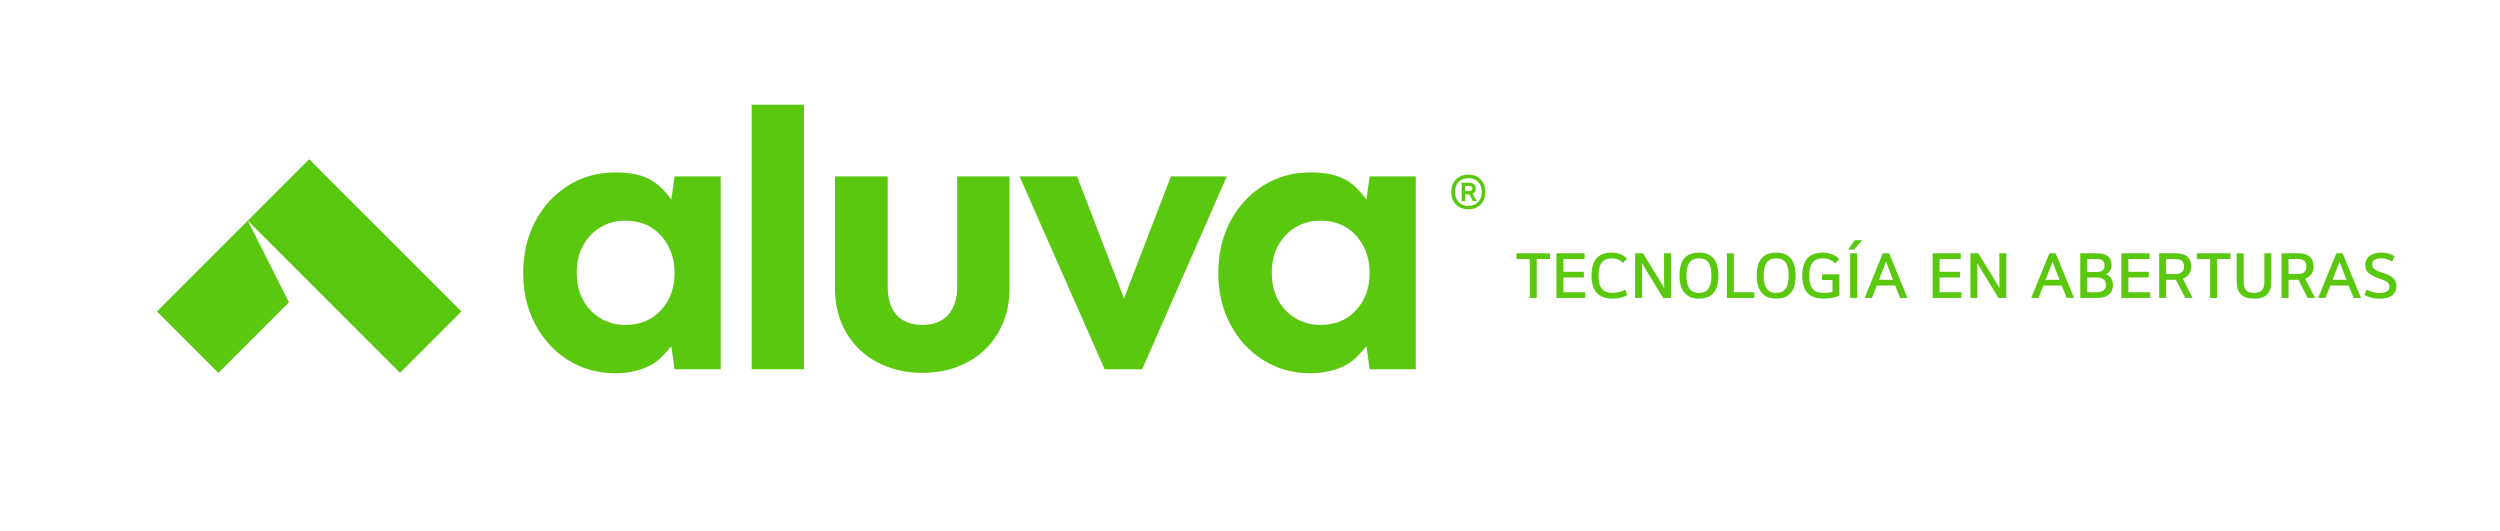
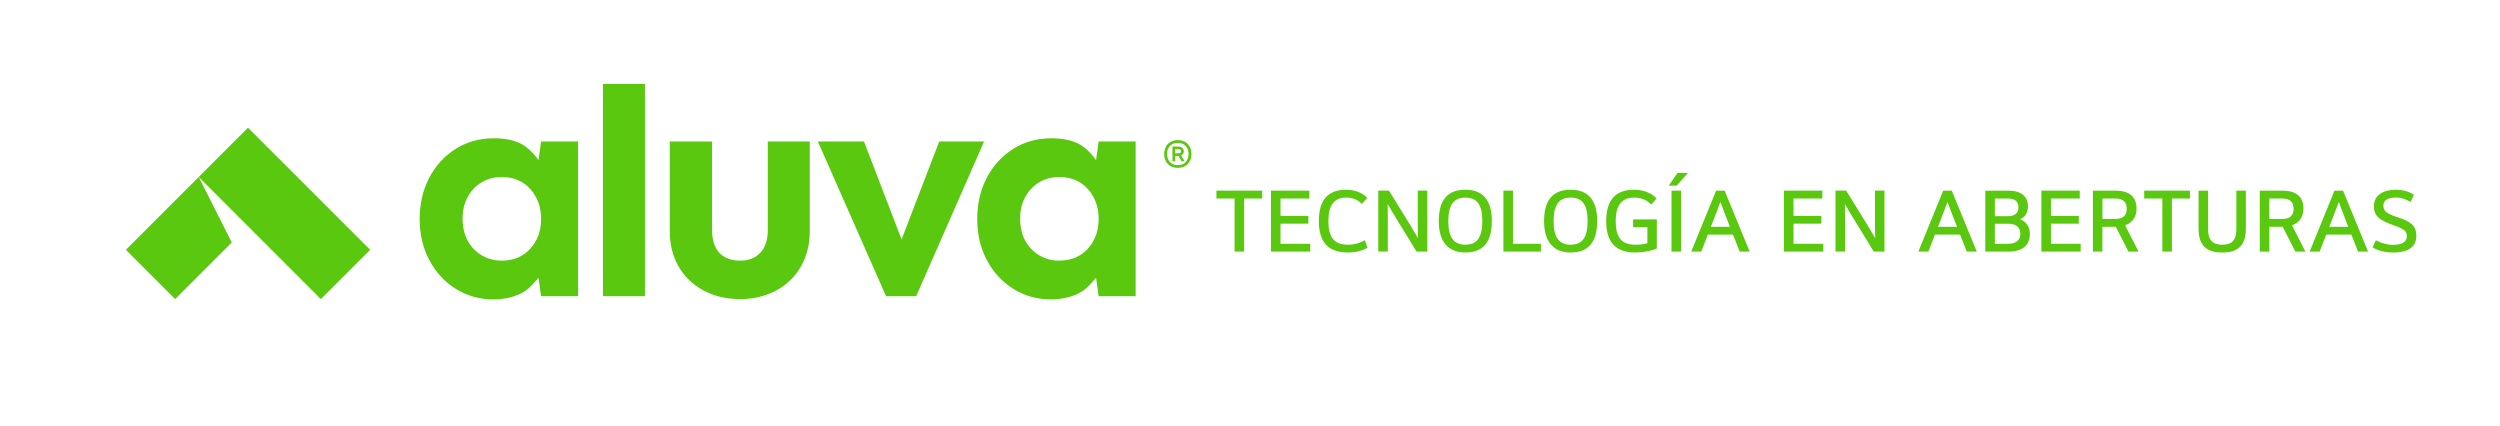
- <svg xmlns="http://www.w3.org/2000/svg" id="Capa_2" data-name="Capa 2" viewBox="0 0 1315.5 279.02">
+ <svg xmlns="http://www.w3.org/2000/svg" id="Capa_2" data-name="Capa 2" viewBox="0 0 1640 279.02">
  <defs>
    <style>
      .cls-1 {
        fill: #5ac80f;
      }

      .cls-2 {
        fill: none;
      }
    </style>
  </defs>
  <g id="Capa_1-2" data-name="Capa 1">
    <g>
-       <rect class="cls-2" width="1315.5" height="279.02" />
+       <rect class="cls-2" width="1640" height="279.02" />
      <g>
        <g>
          <path class="cls-1" d="M354.95,92.81l-1.68,12.21c-2.15-2.89-4.94-6.46-9.25-9.4-5.33-3.63-12.81-4.91-19.96-4.91-9.39,0-17.76,2.31-25.11,6.94-7.35,4.62-13.13,10.93-17.34,18.91-4.2,7.99-6.3,17.02-6.3,27.11s2.1,18.91,6.3,26.9c4.2,7.99,9.98,14.29,17.34,18.91,7.36,4.62,15.66,6.93,24.9,6.93,7.28,0,14.96-1.8,20.42-5.37,3.41-2.23,6.01-5.49,9-8.82l1.68,12.09h24.28v-101.5h-24.28ZM347.81,163.21c-4.76,5.18-11,7.77-18.7,7.77-4.91,0-9.32-1.19-13.24-3.57-3.92-2.38-6.97-5.6-9.14-9.67-2.17-4.06-3.26-8.83-3.26-14.29s1.08-10.01,3.26-14.08c2.17-4.06,5.18-7.28,9.04-9.67,3.85-2.38,8.3-3.57,13.34-3.57s9.67,1.16,13.45,3.47c3.78,2.31,6.79,5.57,9.04,9.77,2.24,4.2,3.36,8.97,3.36,14.29,0,7.85-2.38,14.36-7.14,19.54Z" />
          <path class="cls-1" d="M720.7,92.81l-1.68,12.21c-2.15-2.89-4.94-6.46-9.25-9.4-5.33-3.63-12.81-4.91-19.96-4.91-9.39,0-17.76,2.31-25.11,6.94-7.35,4.62-13.13,10.93-17.34,18.91-4.2,7.99-6.3,17.02-6.3,27.11s2.1,18.91,6.3,26.9c4.2,7.99,9.98,14.29,17.34,18.91,7.36,4.62,15.66,6.93,24.9,6.93,7.28,0,14.96-1.8,20.42-5.37,3.41-2.23,6.01-5.49,9-8.82l1.68,12.09h24.28v-101.5h-24.28ZM713.56,163.21c-4.76,5.18-11,7.77-18.7,7.77-4.91,0-9.32-1.19-13.24-3.57-3.92-2.38-6.97-5.6-9.14-9.67-2.17-4.06-3.26-8.83-3.26-14.29s1.08-10.01,3.26-14.08c2.17-4.06,5.18-7.28,9.04-9.67,3.85-2.38,8.3-3.57,13.34-3.57s9.67,1.16,13.45,3.47c3.78,2.31,6.79,5.57,9.04,9.77,2.24,4.2,3.36,8.97,3.36,14.29,0,7.85-2.38,14.36-7.14,19.54Z" />
          <path class="cls-1" d="M395.54,194.31V55.08h27.53v139.22h-27.53Z" />
          <path class="cls-1" d="M485.39,196.2c-8.83,0-16.74-1.86-23.75-5.57-7.01-3.71-12.47-8.93-16.39-15.66-3.92-6.72-5.88-14.5-5.88-23.32v-58.84h27.74v58.21c0,4.2.7,7.81,2.1,10.82,1.4,3.01,3.5,5.29,6.3,6.83,2.8,1.54,6.09,2.31,9.88,2.31,5.74,0,10.22-1.75,13.45-5.25,3.22-3.5,4.83-8.41,4.83-14.71v-58.21h27.53v58.84c0,8.83-1.96,16.6-5.88,23.32-3.92,6.73-9.35,11.95-16.29,15.66-6.93,3.71-14.81,5.57-23.64,5.57Z" />
          <polygon class="cls-1" points="616.14 92.81 591.45 157.04 566.76 92.81 536.5 92.81 581.26 194.31 601.01 194.31 645.56 92.81 616.14 92.81" />
          <polygon class="cls-1" points="242.79 163.89 210.48 196.2 130.38 116.11 152.04 159.07 114.91 196.2 82.6 163.89 162.69 83.8 242.79 163.89" />
          <path class="cls-1" d="M763.69,101.01c0-5.57,3.77-9.13,8.97-9.13s8.97,3.56,8.97,9.13-3.77,9.13-8.97,9.13-8.97-3.52-8.97-9.13ZM779.7,101.01c0-4.63-2.95-7.29-7.05-7.29s-7.04,2.66-7.04,7.29,2.95,7.33,7.04,7.33,7.05-2.66,7.05-7.33ZM773.07,96.14c1.72,0,3.52.94,3.52,3.07,0,1.39-.78,2.25-1.8,2.7l2.29,3.89h-2.01l-2.01-3.56h-2.17v3.56h-1.76v-9.67h3.93ZM773.02,100.56c1.23,0,1.8-.49,1.8-1.35s-.57-1.39-1.8-1.39h-2.13v2.74h2.13Z" />
        </g>
-         <g>
+         <g transform="translate(797.9 145) scale(1.7) translate(-797.9 -145)">
          <path class="cls-1" d="M815.6,133.27v3.04h-6.97v20.48h-3.68v-20.48h-7v-3.04h17.64Z" />
          <path class="cls-1" d="M834.15,153.78v3.01h-15.16v-23.52h14.81v3.04h-11.13v6.72h10.75v2.98h-10.75v7.77h11.48Z" />
          <path class="cls-1" d="M855.25,152.41l.98,2.91c-2.14,1.22-4.9,1.82-7.56,1.82-7.84,0-11.2-4.27-11.2-12.11,0-8.29,3.57-12.11,10.54-12.11,3.54,0,6.41,1.29,8.12,3.15l-2.1,2.31c-1.51-1.58-3.36-2.42-6.02-2.42-4.59,0-6.86,2.8-6.86,9.07s2.24,9.1,7.56,9.1c2.28,0,4.45-.56,6.55-1.71Z" />
          <path class="cls-1" d="M879.3,133.27v23.52h-4.13l-9.24-15.09-1.82-3.12h-.1l.07,4.13v14.07h-3.68v-23.52h4.13l8.02,13.02,3.08,5.15h.1l-.1-4.1v-14.07h3.68Z" />
          <path class="cls-1" d="M883.74,145.03c0-8.26,3.5-12.11,10.26-12.11s10.22,4.03,10.22,12.11-3.36,12.11-10.22,12.11-10.26-4.41-10.26-12.11ZM894,135.96c-4.38,0-6.58,2.66-6.58,9.07s2.21,9.1,6.58,9.1,6.55-2.62,6.55-9.1-2.17-9.07-6.55-9.07Z" />
          <path class="cls-1" d="M923.15,153.78v3.01h-14.46v-23.52h3.68v20.51h10.78Z" />
          <path class="cls-1" d="M924.38,145.03c0-8.26,3.5-12.11,10.26-12.11s10.22,4.03,10.22,12.11-3.36,12.11-10.22,12.11-10.26-4.41-10.26-12.11ZM934.63,135.96c-4.38,0-6.58,2.66-6.58,9.07s2.21,9.1,6.58,9.1,6.55-2.62,6.55-9.1-2.17-9.07-6.55-9.07Z" />
          <path class="cls-1" d="M964.24,153.57v-6.23h-5.5v-2.98h9.14v11.24c-2.24.95-5.22,1.54-8.33,1.54-7.84,0-11.2-4.27-11.2-12.11,0-8.29,3.75-12.11,10.78-12.11,3.68,0,6.83,1.33,8.65,3.39l-2.1,2.35c-1.61-1.79-3.78-2.7-6.55-2.7-4.66,0-7.11,2.77-7.11,9.07s2.24,9.1,7.56,9.1c1.68,0,3.29-.17,4.66-.56Z" />
          <path class="cls-1" d="M975.55,131.34h-3.05l3.4-4.94h4.03l-4.38,4.94ZM973.55,133.27h3.68v23.52h-3.68v-23.52Z" />
          <path class="cls-1" d="M997.28,150.24h-9.7l-2.56,6.55h-3.85l9.59-23.52h3.29l9.66,23.52h-3.85l-2.59-6.55ZM996.09,147.23l-2.24-5.78-1.4-3.75h-.07l-1.4,3.75-2.24,5.78h7.35Z" />
          <g transform="translate(217 -37)">
            <path class="cls-1" d="M815.11,190.78v3.01h-15.16v-23.52h14.81v3.04h-11.13v6.72h10.75v2.98h-10.75v7.77h11.48Z" />
            <path class="cls-1" d="M838.73,170.27v23.52h-4.13l-9.24-15.09-1.82-3.12h-.1l.07,4.13v14.07h-3.68v-23.52h4.13l8.02,13.02,3.08,5.15h.1l-.1-4.1v-14.07h3.68Z" />
            <path class="cls-1" d="M867.92,187.24h-9.7l-2.56,6.55h-3.85l9.59-23.52h3.29l9.66,23.52h-3.85l-2.59-6.55ZM866.73,184.23l-2.24-5.78-1.4-3.75h-.07l-1.4,3.75-2.24,5.78h7.35Z" />
            <path class="cls-1" d="M891.02,181.33c2.42.88,3.81,2.83,3.81,5.67,0,4.38-2.98,6.79-8.02,6.79h-9.17v-23.52h8.79c5.04,0,7.67,2.21,7.67,6.02,0,2.52-1.12,4.24-3.08,5.04ZM886.37,173.31h-5.04v6.83h5.04c2.77,0,4.06-1.33,4.06-3.43,0-2.28-1.37-3.4-4.06-3.4ZM886.4,190.78c3.08,0,4.76-1.4,4.76-3.78,0-2.52-1.54-3.96-4.62-3.96h-5.22v7.74h5.08Z" />
            <path class="cls-1" d="M914.44,190.78v3.01h-15.16v-23.52h14.81v3.04h-11.13v6.72h10.75v2.98h-10.75v7.77h11.48Z" />
            <path class="cls-1" d="M919.16,193.79v-23.52h8.65c5.46,0,8.19,2.35,8.19,7,0,3.08-1.58,5.36-4.41,6.37l5.18,10.15h-3.89l-4.87-9.56h-5.18v9.56h-3.68ZM922.84,173.31v7.88h4.97c2.94,0,4.41-1.29,4.41-3.92s-1.44-3.96-4.34-3.96h-5.04Z" />
            <path class="cls-1" d="M956.61,170.27v3.04h-6.97v20.48h-3.68v-20.48h-7v-3.04h17.64Z" />
            <path class="cls-1" d="M974.5,170.27h3.68v14.6c0,6.41-2.84,9.28-9.1,9.28s-9.14-2.87-9.14-9.28v-14.6h3.68v15.16c0,3.92,1.82,5.71,5.46,5.71s5.43-1.79,5.43-5.71v-15.16Z" />
            <path class="cls-1" d="M983.56,193.79v-23.52h8.65c5.46,0,8.19,2.35,8.19,7,0,3.08-1.58,5.36-4.41,6.37l5.18,10.15h-3.89l-4.87-9.56h-5.18v9.56h-3.68ZM987.23,173.31v7.88h4.97c2.94,0,4.41-1.29,4.41-3.92s-1.44-3.96-4.34-3.96h-5.04Z" />
            <path class="cls-1" d="M1018.91,187.24h-9.7l-2.56,6.55h-3.85l9.59-23.52h3.29l9.66,23.52h-3.85l-2.59-6.55ZM1017.72,184.23l-2.24-5.78-1.4-3.75h-.07l-1.4,3.75-2.24,5.78h7.35Z" />
            <path class="cls-1" d="M1035.85,183.85c-6.16-2.06-8.26-3.82-8.26-7.56s2.83-6.37,8.58-6.37c2.63,0,4.87.7,6.86,1.92l-1.3,2.8c-1.71-1.08-3.61-1.71-5.57-1.71-3.4,0-4.9,1.16-4.9,3.12s1.02,3.05,5.36,4.45c5.25,1.68,7.35,3.33,7.35,7.18,0,4.06-2.87,6.48-8.89,6.48-3.12,0-5.85-.73-7.98-1.96l1.23-2.8c2.21,1.16,4.38,1.79,6.62,1.79,3.54,0,5.36-1.19,5.36-3.29,0-1.85-.77-2.7-4.45-4.03Z" />
          </g>
        </g>
      </g>
    </g>
  </g>
</svg>
